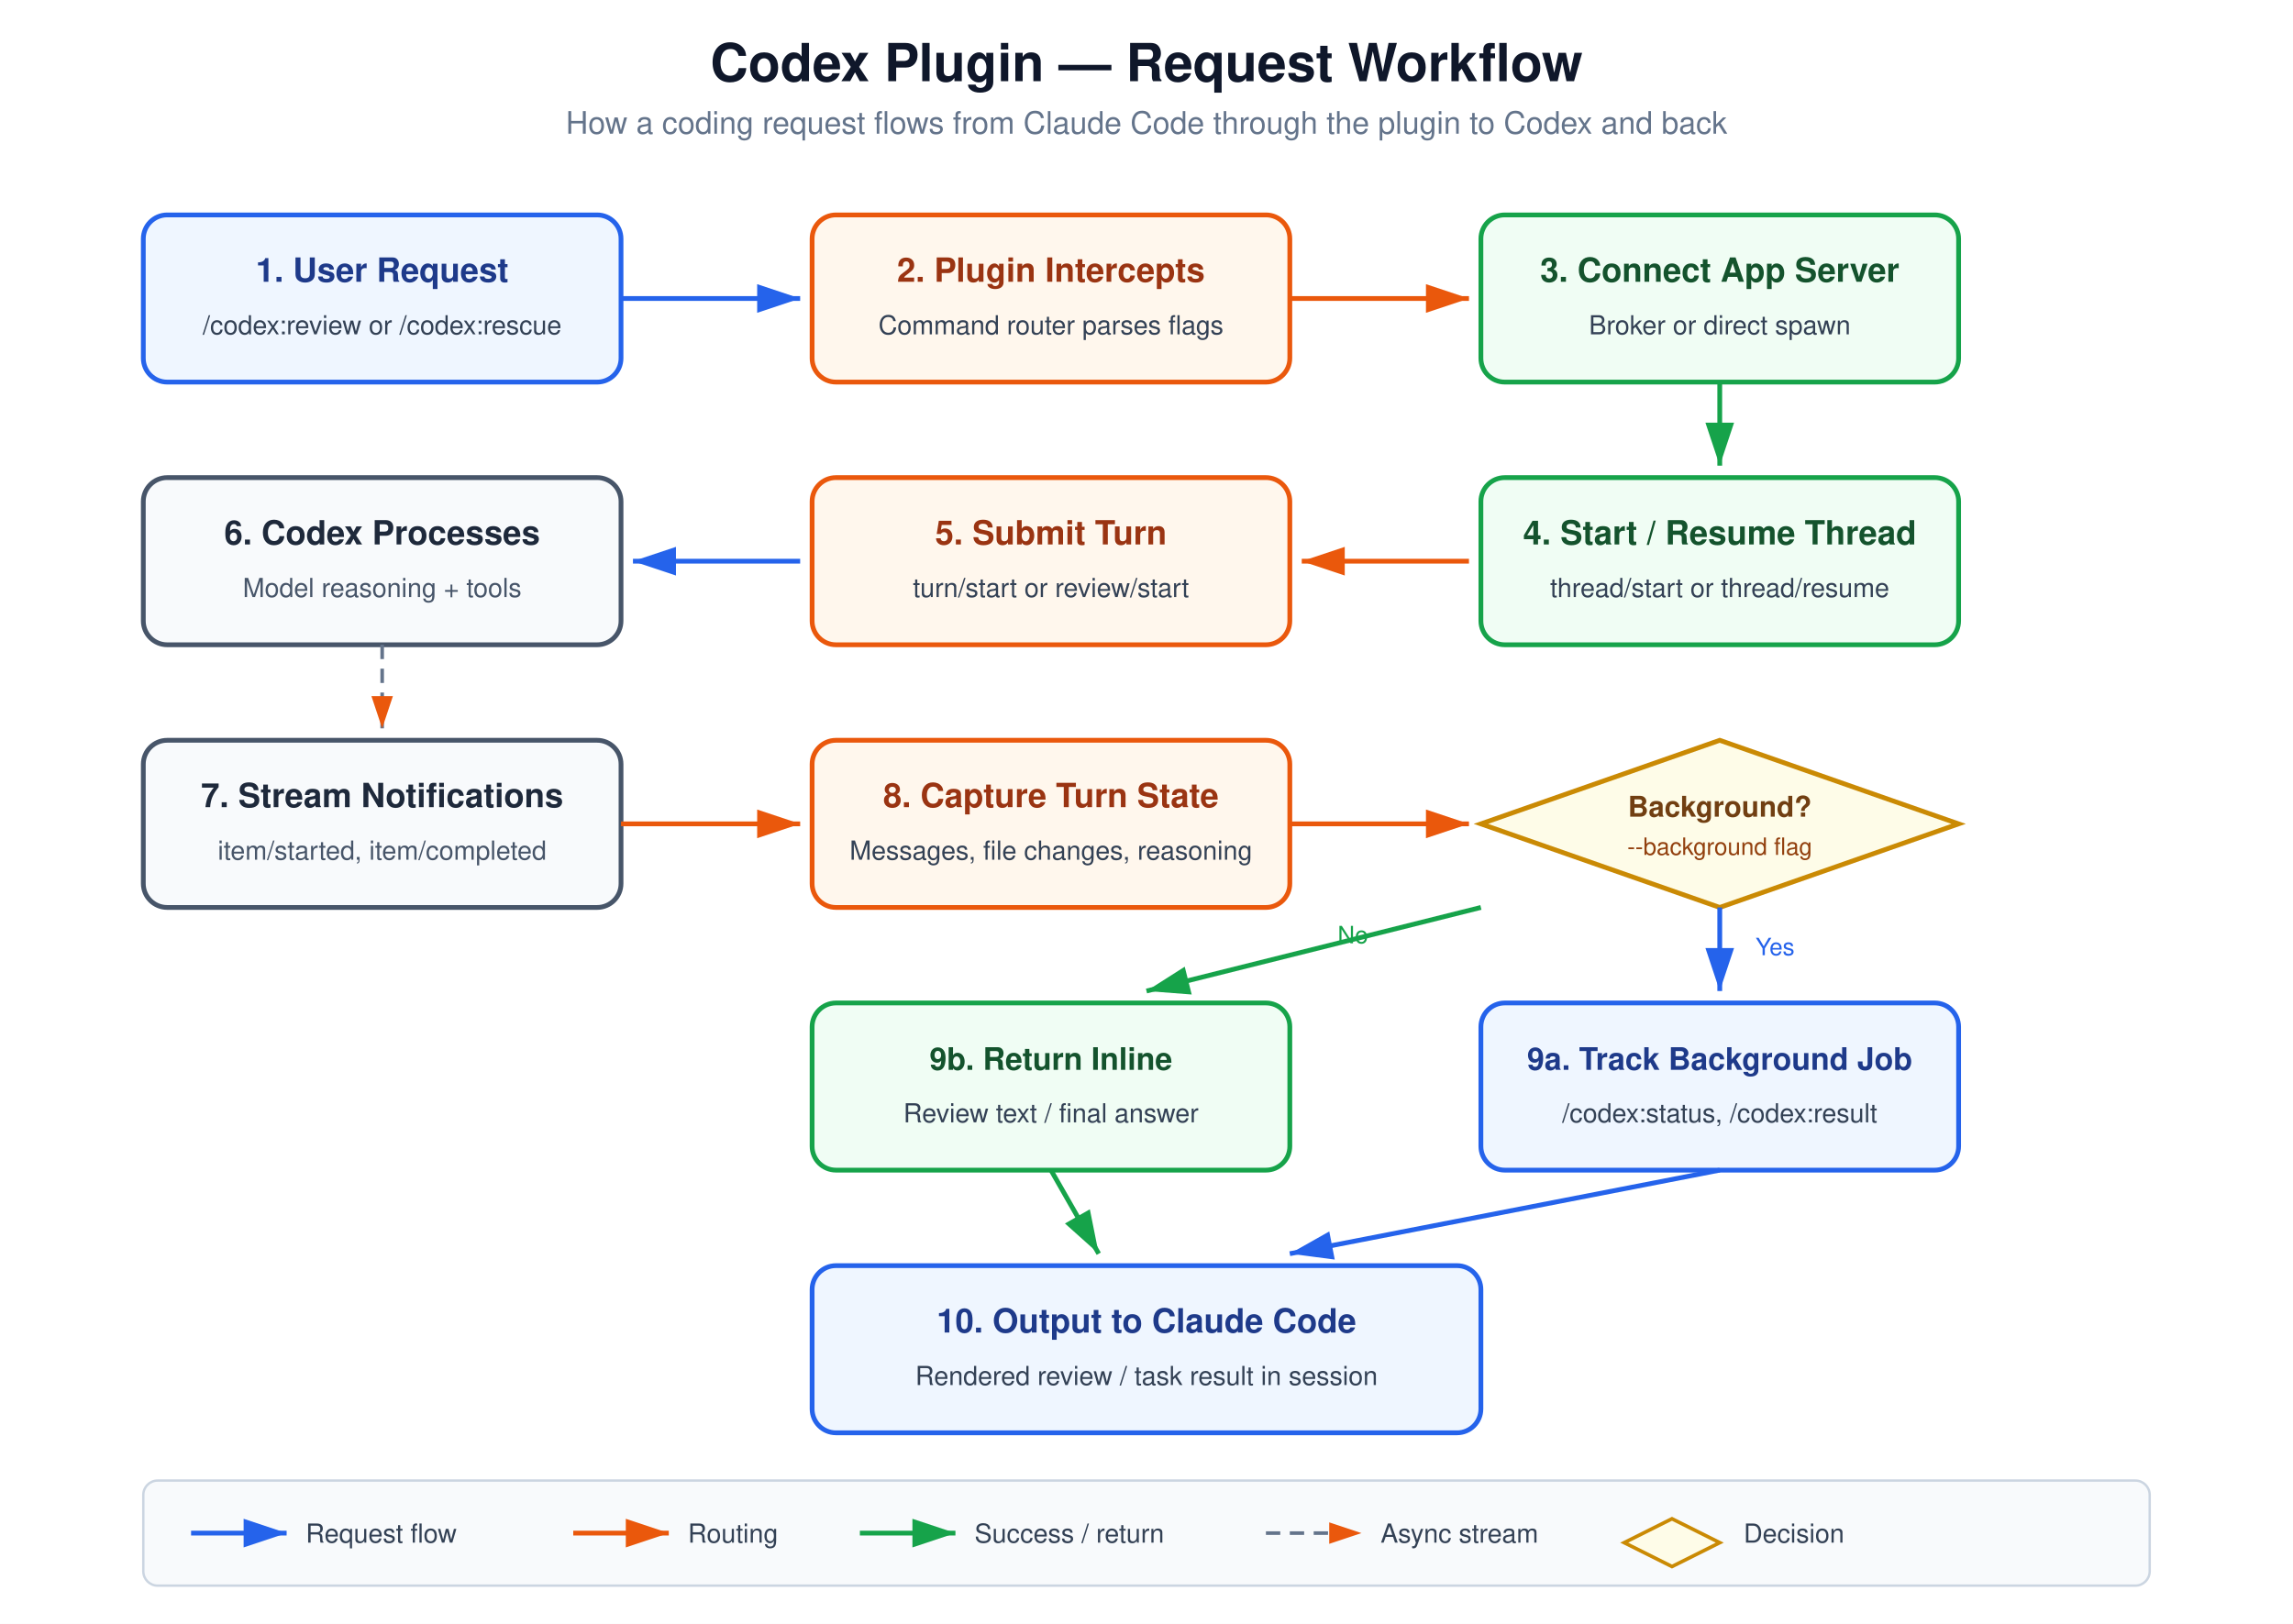
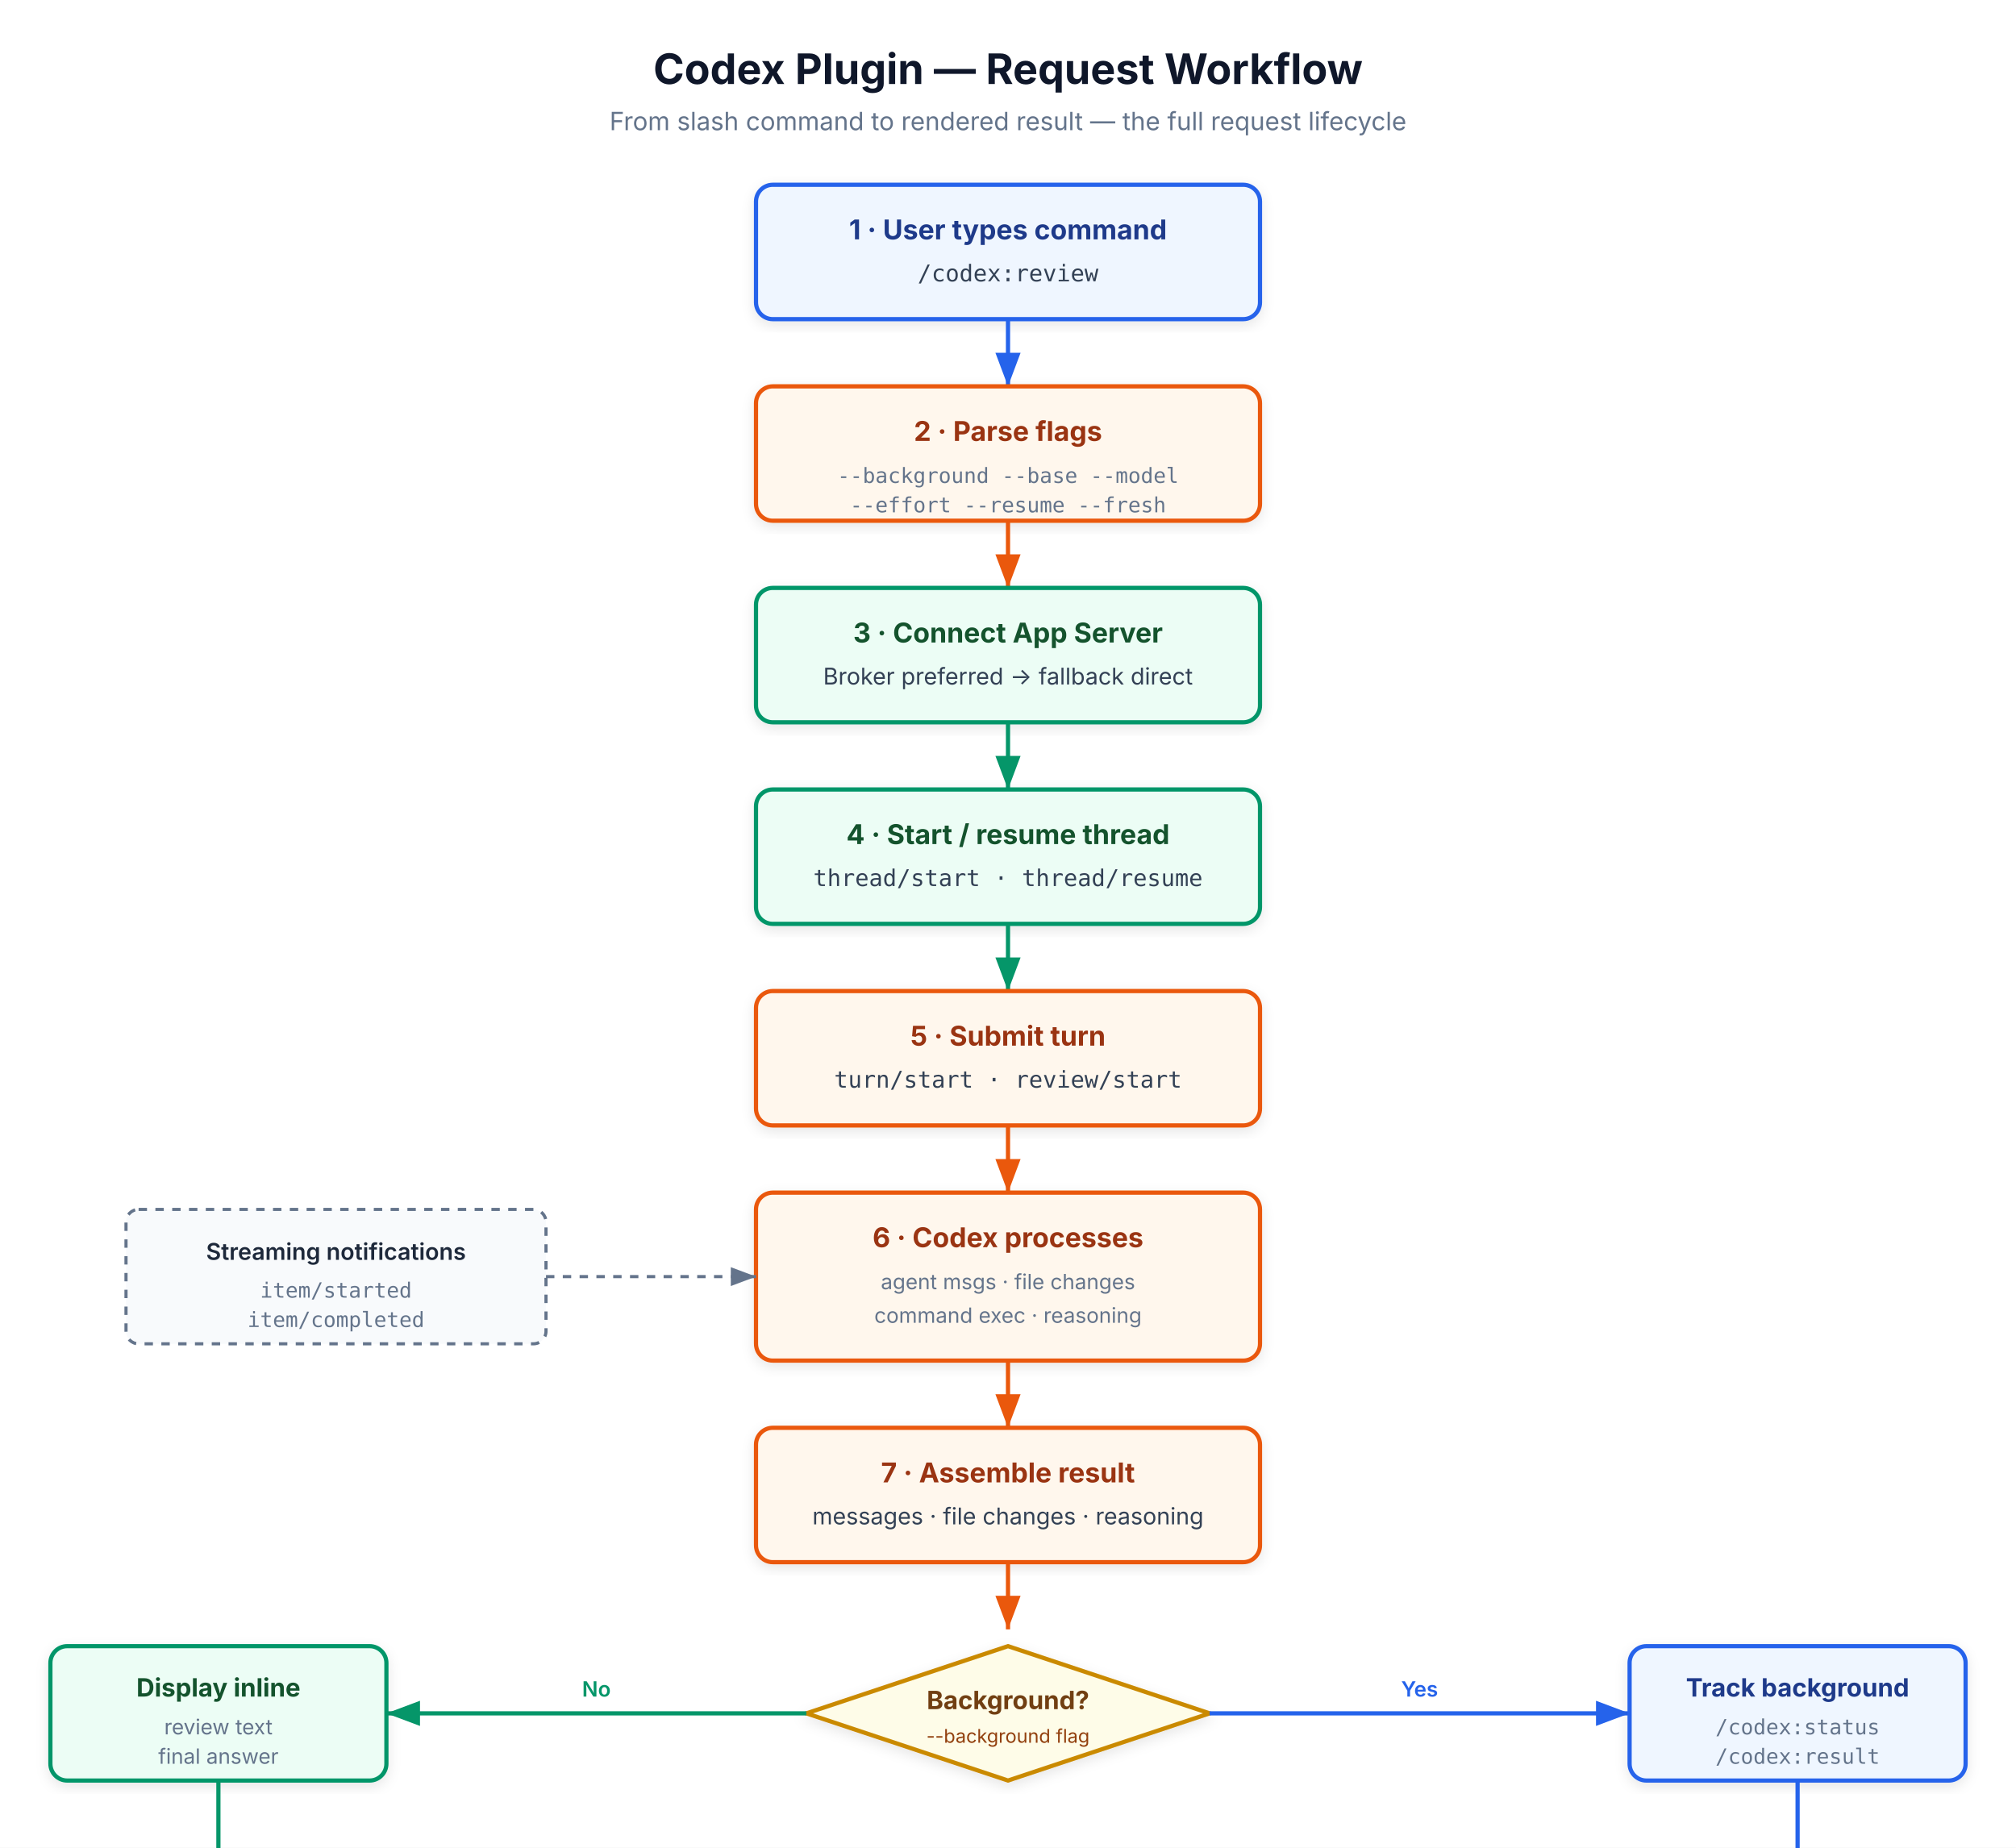
- <svg xmlns="http://www.w3.org/2000/svg" viewBox="0 0 960 680" font-family="Segoe UI, Helvetica, Arial, sans-serif">
+ <svg xmlns="http://www.w3.org/2000/svg" viewBox="0 0 960 880" font-family="Inter, system-ui, -apple-system, sans-serif">
  <defs>
-     <marker id="arrow-blue" markerWidth="10" markerHeight="10" refX="9" refY="3" orient="auto">
-       <path d="M0,0 L0,6 L9,3 z" fill="#2563eb" />
+     <filter id="shadow" x="-10%" y="-10%" width="120%" height="120%">
+       <feDropShadow dx="0" dy="2" stdDeviation="3" flood-opacity="0.10" />
+     </filter>
+     <marker id="arrow-blue" markerWidth="8" markerHeight="6" refX="8" refY="3" orient="auto">
+       <path d="M0,0 L0,6 L8,3 z" fill="#2563eb" />
    </marker>
-     <marker id="arrow-green" markerWidth="10" markerHeight="10" refX="9" refY="3" orient="auto">
-       <path d="M0,0 L0,6 L9,3 z" fill="#16a34a" />
+     <marker id="arrow-green" markerWidth="8" markerHeight="6" refX="8" refY="3" orient="auto">
+       <path d="M0,0 L0,6 L8,3 z" fill="#059669" />
    </marker>
-     <marker id="arrow-orange" markerWidth="10" markerHeight="10" refX="9" refY="3" orient="auto">
-       <path d="M0,0 L0,6 L9,3 z" fill="#ea580c" />
+     <marker id="arrow-orange" markerWidth="8" markerHeight="6" refX="8" refY="3" orient="auto">
+       <path d="M0,0 L0,6 L8,3 z" fill="#ea580c" />
    </marker>
-     <marker id="arrow-red" markerWidth="10" markerHeight="10" refX="9" refY="3" orient="auto">
-       <path d="M0,0 L0,6 L9,3 z" fill="#dc2626" />
+     <marker id="arrow-red" markerWidth="8" markerHeight="6" refX="8" refY="3" orient="auto">
+       <path d="M0,0 L0,6 L8,3 z" fill="#dc2626" />
+     </marker>
+     <marker id="arrow-gray" markerWidth="8" markerHeight="6" refX="8" refY="3" orient="auto">
+       <path d="M0,0 L0,6 L8,3 z" fill="#64748b" />
+     </marker>
+     <marker id="arrow-purple" markerWidth="8" markerHeight="6" refX="8" refY="3" orient="auto">
+       <path d="M0,0 L0,6 L8,3 z" fill="#7c3aed" />
    </marker>
  </defs>
-   <rect width="960" height="680" fill="#ffffff" />
-   <text x="480" y="34" text-anchor="middle" font-size="22" font-weight="700" fill="#0f172a">Codex Plugin — Request Workflow</text>
-   <text x="480" y="56" text-anchor="middle" font-size="13" fill="#64748b">How a coding request flows from Claude Code through the plugin to Codex and back</text>
-   <rect x="60" y="90" width="200" height="70" rx="10" fill="#eff6ff" stroke="#2563eb" stroke-width="2" />
-   <text x="160" y="118" text-anchor="middle" font-size="14" font-weight="700" fill="#1e3a8a">1. User Request</text>
-   <text x="160" y="140" text-anchor="middle" font-size="11" fill="#334155">/codex:review or /codex:rescue</text>
-   <rect x="340" y="90" width="200" height="70" rx="10" fill="#fff7ed" stroke="#ea580c" stroke-width="2" />
-   <text x="440" y="118" text-anchor="middle" font-size="14" font-weight="700" fill="#9a3412">2. Plugin Intercepts</text>
-   <text x="440" y="140" text-anchor="middle" font-size="11" fill="#334155">Command router parses flags</text>
-   <rect x="620" y="90" width="200" height="70" rx="10" fill="#f0fdf4" stroke="#16a34a" stroke-width="2" />
-   <text x="720" y="118" text-anchor="middle" font-size="14" font-weight="700" fill="#14532d">3. Connect App Server</text>
-   <text x="720" y="140" text-anchor="middle" font-size="11" fill="#334155">Broker or direct spawn</text>
-   <line x1="260" y1="125" x2="335" y2="125" stroke="#2563eb" stroke-width="2" marker-end="url(#arrow-blue)" />
-   <line x1="540" y1="125" x2="615" y2="125" stroke="#ea580c" stroke-width="2" marker-end="url(#arrow-orange)" />
-   <rect x="620" y="200" width="200" height="70" rx="10" fill="#f0fdf4" stroke="#16a34a" stroke-width="2" />
-   <text x="720" y="228" text-anchor="middle" font-size="14" font-weight="700" fill="#14532d">4. Start / Resume Thread</text>
-   <text x="720" y="250" text-anchor="middle" font-size="11" fill="#334155">thread/start or thread/resume</text>
-   <line x1="720" y1="160" x2="720" y2="195" stroke="#16a34a" stroke-width="2" marker-end="url(#arrow-green)" />
-   <rect x="340" y="200" width="200" height="70" rx="10" fill="#fff7ed" stroke="#ea580c" stroke-width="2" />
-   <text x="440" y="228" text-anchor="middle" font-size="14" font-weight="700" fill="#9a3412">5. Submit Turn</text>
-   <text x="440" y="250" text-anchor="middle" font-size="11" fill="#334155">turn/start or review/start</text>
-   <line x1="615" y1="235" x2="545" y2="235" stroke="#ea580c" stroke-width="2" marker-end="url(#arrow-orange)" />
-   <rect x="60" y="200" width="200" height="70" rx="10" fill="#f8fafc" stroke="#475569" stroke-width="2" />
-   <text x="160" y="228" text-anchor="middle" font-size="14" font-weight="700" fill="#1e293b">6. Codex Processes</text>
-   <text x="160" y="250" text-anchor="middle" font-size="11" fill="#475569">Model reasoning + tools</text>
-   <line x1="335" y1="235" x2="265" y2="235" stroke="#2563eb" stroke-width="2" marker-end="url(#arrow-blue)" />
-   <rect x="60" y="310" width="200" height="70" rx="10" fill="#f8fafc" stroke="#475569" stroke-width="2" />
-   <text x="160" y="338" text-anchor="middle" font-size="14" font-weight="700" fill="#1e293b">7. Stream Notifications</text>
-   <text x="160" y="360" text-anchor="middle" font-size="11" fill="#475569">item/started, item/completed</text>
-   <line x1="160" y1="270" x2="160" y2="305" stroke="#64748b" stroke-width="1.5" stroke-dasharray="6,4" marker-end="url(#arrow-orange)" />
-   <rect x="340" y="310" width="200" height="70" rx="10" fill="#fff7ed" stroke="#ea580c" stroke-width="2" />
-   <text x="440" y="338" text-anchor="middle" font-size="14" font-weight="700" fill="#9a3412">8. Capture Turn State</text>
-   <text x="440" y="360" text-anchor="middle" font-size="11" fill="#334155">Messages, file changes, reasoning</text>
-   <line x1="260" y1="345" x2="335" y2="345" stroke="#ea580c" stroke-width="2" marker-end="url(#arrow-orange)" />
-   <polygon points="720,310 820,345 720,380 620,345" fill="#fefce8" stroke="#ca8a04" stroke-width="2" />
-   <text x="720" y="342" text-anchor="middle" font-size="12" font-weight="700" fill="#713f12">Background?</text>
-   <text x="720" y="358" text-anchor="middle" font-size="10" fill="#92400e">--background flag</text>
-   <line x1="540" y1="345" x2="615" y2="345" stroke="#ea580c" stroke-width="2" marker-end="url(#arrow-orange)" />
-   <rect x="620" y="420" width="200" height="70" rx="10" fill="#eff6ff" stroke="#2563eb" stroke-width="2" />
-   <text x="720" y="448" text-anchor="middle" font-size="13" font-weight="700" fill="#1e3a8a">9a. Track Background Job</text>
-   <text x="720" y="470" text-anchor="middle" font-size="11" fill="#334155">/codex:status, /codex:result</text>
-   <line x1="720" y1="380" x2="720" y2="415" stroke="#2563eb" stroke-width="2" marker-end="url(#arrow-blue)" />
-   <text x="735" y="400" font-size="10" fill="#2563eb">Yes</text>
-   <rect x="340" y="420" width="200" height="70" rx="10" fill="#f0fdf4" stroke="#16a34a" stroke-width="2" />
-   <text x="440" y="448" text-anchor="middle" font-size="13" font-weight="700" fill="#14532d">9b. Return Inline</text>
-   <text x="440" y="470" text-anchor="middle" font-size="11" fill="#334155">Review text / final answer</text>
-   <line x1="620" y1="380" x2="480" y2="415" stroke="#16a34a" stroke-width="2" marker-end="url(#arrow-green)" />
-   <text x="560" y="395" font-size="10" fill="#16a34a">No</text>
-   <rect x="340" y="530" width="280" height="70" rx="10" fill="#eff6ff" stroke="#2563eb" stroke-width="2" />
-   <text x="480" y="558" text-anchor="middle" font-size="14" font-weight="700" fill="#1e3a8a">10. Output to Claude Code</text>
-   <text x="480" y="580" text-anchor="middle" font-size="11" fill="#334155">Rendered review / task result in session</text>
-   <line x1="440" y1="490" x2="460" y2="525" stroke="#16a34a" stroke-width="2" marker-end="url(#arrow-green)" />
-   <line x1="720" y1="490" x2="540" y2="525" stroke="#2563eb" stroke-width="2" marker-end="url(#arrow-blue)" />
-   <rect x="60" y="620" width="840" height="44" rx="6" fill="#f8fafc" stroke="#cbd5e1" stroke-width="1" />
-   <line x1="80" y1="642" x2="120" y2="642" stroke="#2563eb" stroke-width="2" marker-end="url(#arrow-blue)" />
-   <text x="128" y="646" font-size="11" fill="#334155">Request flow</text>
-   <line x1="240" y1="642" x2="280" y2="642" stroke="#ea580c" stroke-width="2" marker-end="url(#arrow-orange)" />
-   <text x="288" y="646" font-size="11" fill="#334155">Routing</text>
-   <line x1="360" y1="642" x2="400" y2="642" stroke="#16a34a" stroke-width="2" marker-end="url(#arrow-green)" />
-   <text x="408" y="646" font-size="11" fill="#334155">Success / return</text>
-   <line x1="530" y1="642" x2="570" y2="642" stroke="#64748b" stroke-width="1.5" stroke-dasharray="6,4" marker-end="url(#arrow-orange)" />
-   <text x="578" y="646" font-size="11" fill="#334155">Async stream</text>
-   <polygon points="700,636 720,646 700,656 680,646" fill="#fefce8" stroke="#ca8a04" stroke-width="1.5" />
-   <text x="730" y="646" font-size="11" fill="#334155">Decision</text>
+   <rect width="960" height="880" fill="#ffffff" />
+   <text x="480" y="40" text-anchor="middle" font-size="20" font-weight="700" fill="#0f172a">Codex Plugin — Request Workflow</text>
+   <text x="480" y="62" text-anchor="middle" font-size="12" fill="#64748b">From slash command to rendered result — the full request lifecycle</text>
+   <rect x="360" y="88" width="240" height="64" rx="8" fill="#eff6ff" stroke="#2563eb" stroke-width="2" filter="url(#shadow)" />
+   <text x="480" y="114" text-anchor="middle" font-size="13" font-weight="700" fill="#1e3a8a">1 · User types command</text>
+   <text x="480" y="134" text-anchor="middle" font-size="11" fill="#334155" font-family="JetBrains Mono, Fira Code, monospace">/codex:review</text>
+   <line x1="480" y1="152" x2="480" y2="184" stroke="#2563eb" stroke-width="2" marker-end="url(#arrow-blue)" />
+   <rect x="360" y="184" width="240" height="64" rx="8" fill="#fff7ed" stroke="#ea580c" stroke-width="2" filter="url(#shadow)" />
+   <text x="480" y="210" text-anchor="middle" font-size="13" font-weight="700" fill="#9a3412">2 · Parse flags</text>
+   <text x="480" y="230" text-anchor="middle" font-size="10" fill="#64748b" font-family="JetBrains Mono, Fira Code, monospace">--background --base --model</text>
+   <text x="480" y="244" text-anchor="middle" font-size="10" fill="#64748b" font-family="JetBrains Mono, Fira Code, monospace">--effort --resume --fresh</text>
+   <line x1="480" y1="248" x2="480" y2="280" stroke="#ea580c" stroke-width="2" marker-end="url(#arrow-orange)" />
+   <rect x="360" y="280" width="240" height="64" rx="8" fill="#ecfdf5" stroke="#059669" stroke-width="2" filter="url(#shadow)" />
+   <text x="480" y="306" text-anchor="middle" font-size="13" font-weight="700" fill="#14532d">3 · Connect App Server</text>
+   <text x="480" y="326" text-anchor="middle" font-size="11" fill="#334155">Broker preferred → fallback direct</text>
+   <line x1="480" y1="344" x2="480" y2="376" stroke="#059669" stroke-width="2" marker-end="url(#arrow-green)" />
+   <rect x="360" y="376" width="240" height="64" rx="8" fill="#ecfdf5" stroke="#059669" stroke-width="2" filter="url(#shadow)" />
+   <text x="480" y="402" text-anchor="middle" font-size="13" font-weight="700" fill="#14532d">4 · Start / resume thread</text>
+   <text x="480" y="422" text-anchor="middle" font-size="11" fill="#334155" font-family="JetBrains Mono, Fira Code, monospace">thread/start · thread/resume</text>
+   <line x1="480" y1="440" x2="480" y2="472" stroke="#059669" stroke-width="2" marker-end="url(#arrow-green)" />
+   <rect x="360" y="472" width="240" height="64" rx="8" fill="#fff7ed" stroke="#ea580c" stroke-width="2" filter="url(#shadow)" />
+   <text x="480" y="498" text-anchor="middle" font-size="13" font-weight="700" fill="#9a3412">5 · Submit turn</text>
+   <text x="480" y="518" text-anchor="middle" font-size="11" fill="#334155" font-family="JetBrains Mono, Fira Code, monospace">turn/start · review/start</text>
+   <line x1="480" y1="536" x2="480" y2="568" stroke="#ea580c" stroke-width="2" marker-end="url(#arrow-orange)" />
+   <rect x="360" y="568" width="240" height="80" rx="8" fill="#fff7ed" stroke="#ea580c" stroke-width="2" filter="url(#shadow)" />
+   <text x="480" y="594" text-anchor="middle" font-size="13" font-weight="700" fill="#9a3412">6 · Codex processes</text>
+   <text x="480" y="614" text-anchor="middle" font-size="10" fill="#64748b">agent msgs · file changes</text>
+   <text x="480" y="630" text-anchor="middle" font-size="10" fill="#64748b">command exec · reasoning</text>
+   <rect x="60" y="576" width="200" height="64" rx="6" fill="#f8fafc" stroke="#64748b" stroke-width="1.5" stroke-dasharray="4 4" />
+   <text x="160" y="600" text-anchor="middle" font-size="11" font-weight="600" fill="#1e293b">Streaming notifications</text>
+   <text x="160" y="618" text-anchor="middle" font-size="10" fill="#64748b" font-family="JetBrains Mono, Fira Code, monospace">item/started</text>
+   <text x="160" y="632" text-anchor="middle" font-size="10" fill="#64748b" font-family="JetBrains Mono, Fira Code, monospace">item/completed</text>
+   <line x1="260" y1="608" x2="360" y2="608" stroke="#64748b" stroke-width="1.5" stroke-dasharray="4 4" marker-end="url(#arrow-gray)" />
+   <line x1="480" y1="648" x2="480" y2="680" stroke="#ea580c" stroke-width="2" marker-end="url(#arrow-orange)" />
+   <rect x="360" y="680" width="240" height="64" rx="8" fill="#fff7ed" stroke="#ea580c" stroke-width="2" filter="url(#shadow)" />
+   <text x="480" y="706" text-anchor="middle" font-size="13" font-weight="700" fill="#9a3412">7 · Assemble result</text>
+   <text x="480" y="726" text-anchor="middle" font-size="11" fill="#334155">messages · file changes · reasoning</text>
+   <line x1="480" y1="744" x2="480" y2="776" stroke="#ea580c" stroke-width="2" marker-end="url(#arrow-orange)" />
+   <polygon points="480,784 576,816 480,848 384,816" fill="#fefce8" stroke="#ca8a04" stroke-width="2" filter="url(#shadow)" />
+   <text x="480" y="814" text-anchor="middle" font-size="12" font-weight="700" fill="#713f12">Background?</text>
+   <text x="480" y="830" text-anchor="middle" font-size="9" fill="#92400e">--background flag</text>
+   <line x1="576" y1="816" x2="776" y2="816" stroke="#2563eb" stroke-width="2" marker-end="url(#arrow-blue)" />
+   <text x="676" y="808" text-anchor="middle" font-size="10" font-weight="600" fill="#2563eb">Yes</text>
+   <rect x="776" y="784" width="160" height="64" rx="8" fill="#eff6ff" stroke="#2563eb" stroke-width="2" filter="url(#shadow)" />
+   <text x="856" y="808" text-anchor="middle" font-size="12" font-weight="700" fill="#1e3a8a">Track background</text>
+   <text x="856" y="826" text-anchor="middle" font-size="10" fill="#64748b" font-family="JetBrains Mono, Fira Code, monospace">/codex:status</text>
+   <text x="856" y="840" text-anchor="middle" font-size="10" fill="#64748b" font-family="JetBrains Mono, Fira Code, monospace">/codex:result</text>
+   <line x1="384" y1="816" x2="184" y2="816" stroke="#059669" stroke-width="2" marker-end="url(#arrow-green)" />
+   <text x="284" y="808" text-anchor="middle" font-size="10" font-weight="600" fill="#059669">No</text>
+   <rect x="24" y="784" width="160" height="64" rx="8" fill="#ecfdf5" stroke="#059669" stroke-width="2" filter="url(#shadow)" />
+   <text x="104" y="808" text-anchor="middle" font-size="12" font-weight="700" fill="#14532d">Display inline</text>
+   <text x="104" y="826" text-anchor="middle" font-size="10" fill="#64748b">review text</text>
+   <text x="104" y="840" text-anchor="middle" font-size="10" fill="#64748b">final answer</text>
+   <line x1="104" y1="848" x2="104" y2="888" stroke="#059669" stroke-width="2" />
+   <line x1="856" y1="848" x2="856" y2="888" stroke="#2563eb" stroke-width="2" />
+   <line x1="104" y1="888" x2="856" y2="888" stroke="#64748b" stroke-width="1.5" />
+   <line x1="480" y1="888" x2="480" y2="912" stroke="#059669" stroke-width="2" marker-end="url(#arrow-green)" />
+   <rect x="340" y="912" width="280" height="56" rx="8" fill="#eff6ff" stroke="#2563eb" stroke-width="2" filter="url(#shadow)" />
+   <text x="480" y="936" text-anchor="middle" font-size="13" font-weight="700" fill="#1e3a8a">9 · Result returned to Claude Code</text>
+   <text x="480" y="956" text-anchor="middle" font-size="11" fill="#334155">Rendered review / task result in session</text>
+   <rect x="48" y="992" width="864" height="40" rx="6" fill="#f8fafc" stroke="#cbd5e1" stroke-width="1" />
+   <line x1="72" y1="1014" x2="112" y2="1014" stroke="#2563eb" stroke-width="2" marker-end="url(#arrow-blue)" />
+   <text x="120" y="1018" font-size="11" fill="#334155">Request flow</text>
+   <line x1="232" y1="1014" x2="272" y2="1014" stroke="#ea580c" stroke-width="2" marker-end="url(#arrow-orange)" />
+   <text x="280" y="1018" font-size="11" fill="#334155">AI processing</text>
+   <line x1="392" y1="1014" x2="432" y2="1014" stroke="#059669" stroke-width="2" marker-end="url(#arrow-green)" />
+   <text x="440" y="1018" font-size="11" fill="#334155">Success / return</text>
+   <line x1="560" y1="1014" x2="600" y2="1014" stroke="#64748b" stroke-width="1.5" stroke-dasharray="4 4" marker-end="url(#arrow-gray)" />
+   <text x="608" y="1018" font-size="11" fill="#334155">Async stream</text>
+   <polygon points="740,1006 760,1014 740,1022 720,1014" fill="#fefce8" stroke="#ca8a04" stroke-width="1.5" />
+   <text x="768" y="1018" font-size="11" fill="#334155">Decision</text>
</svg>
